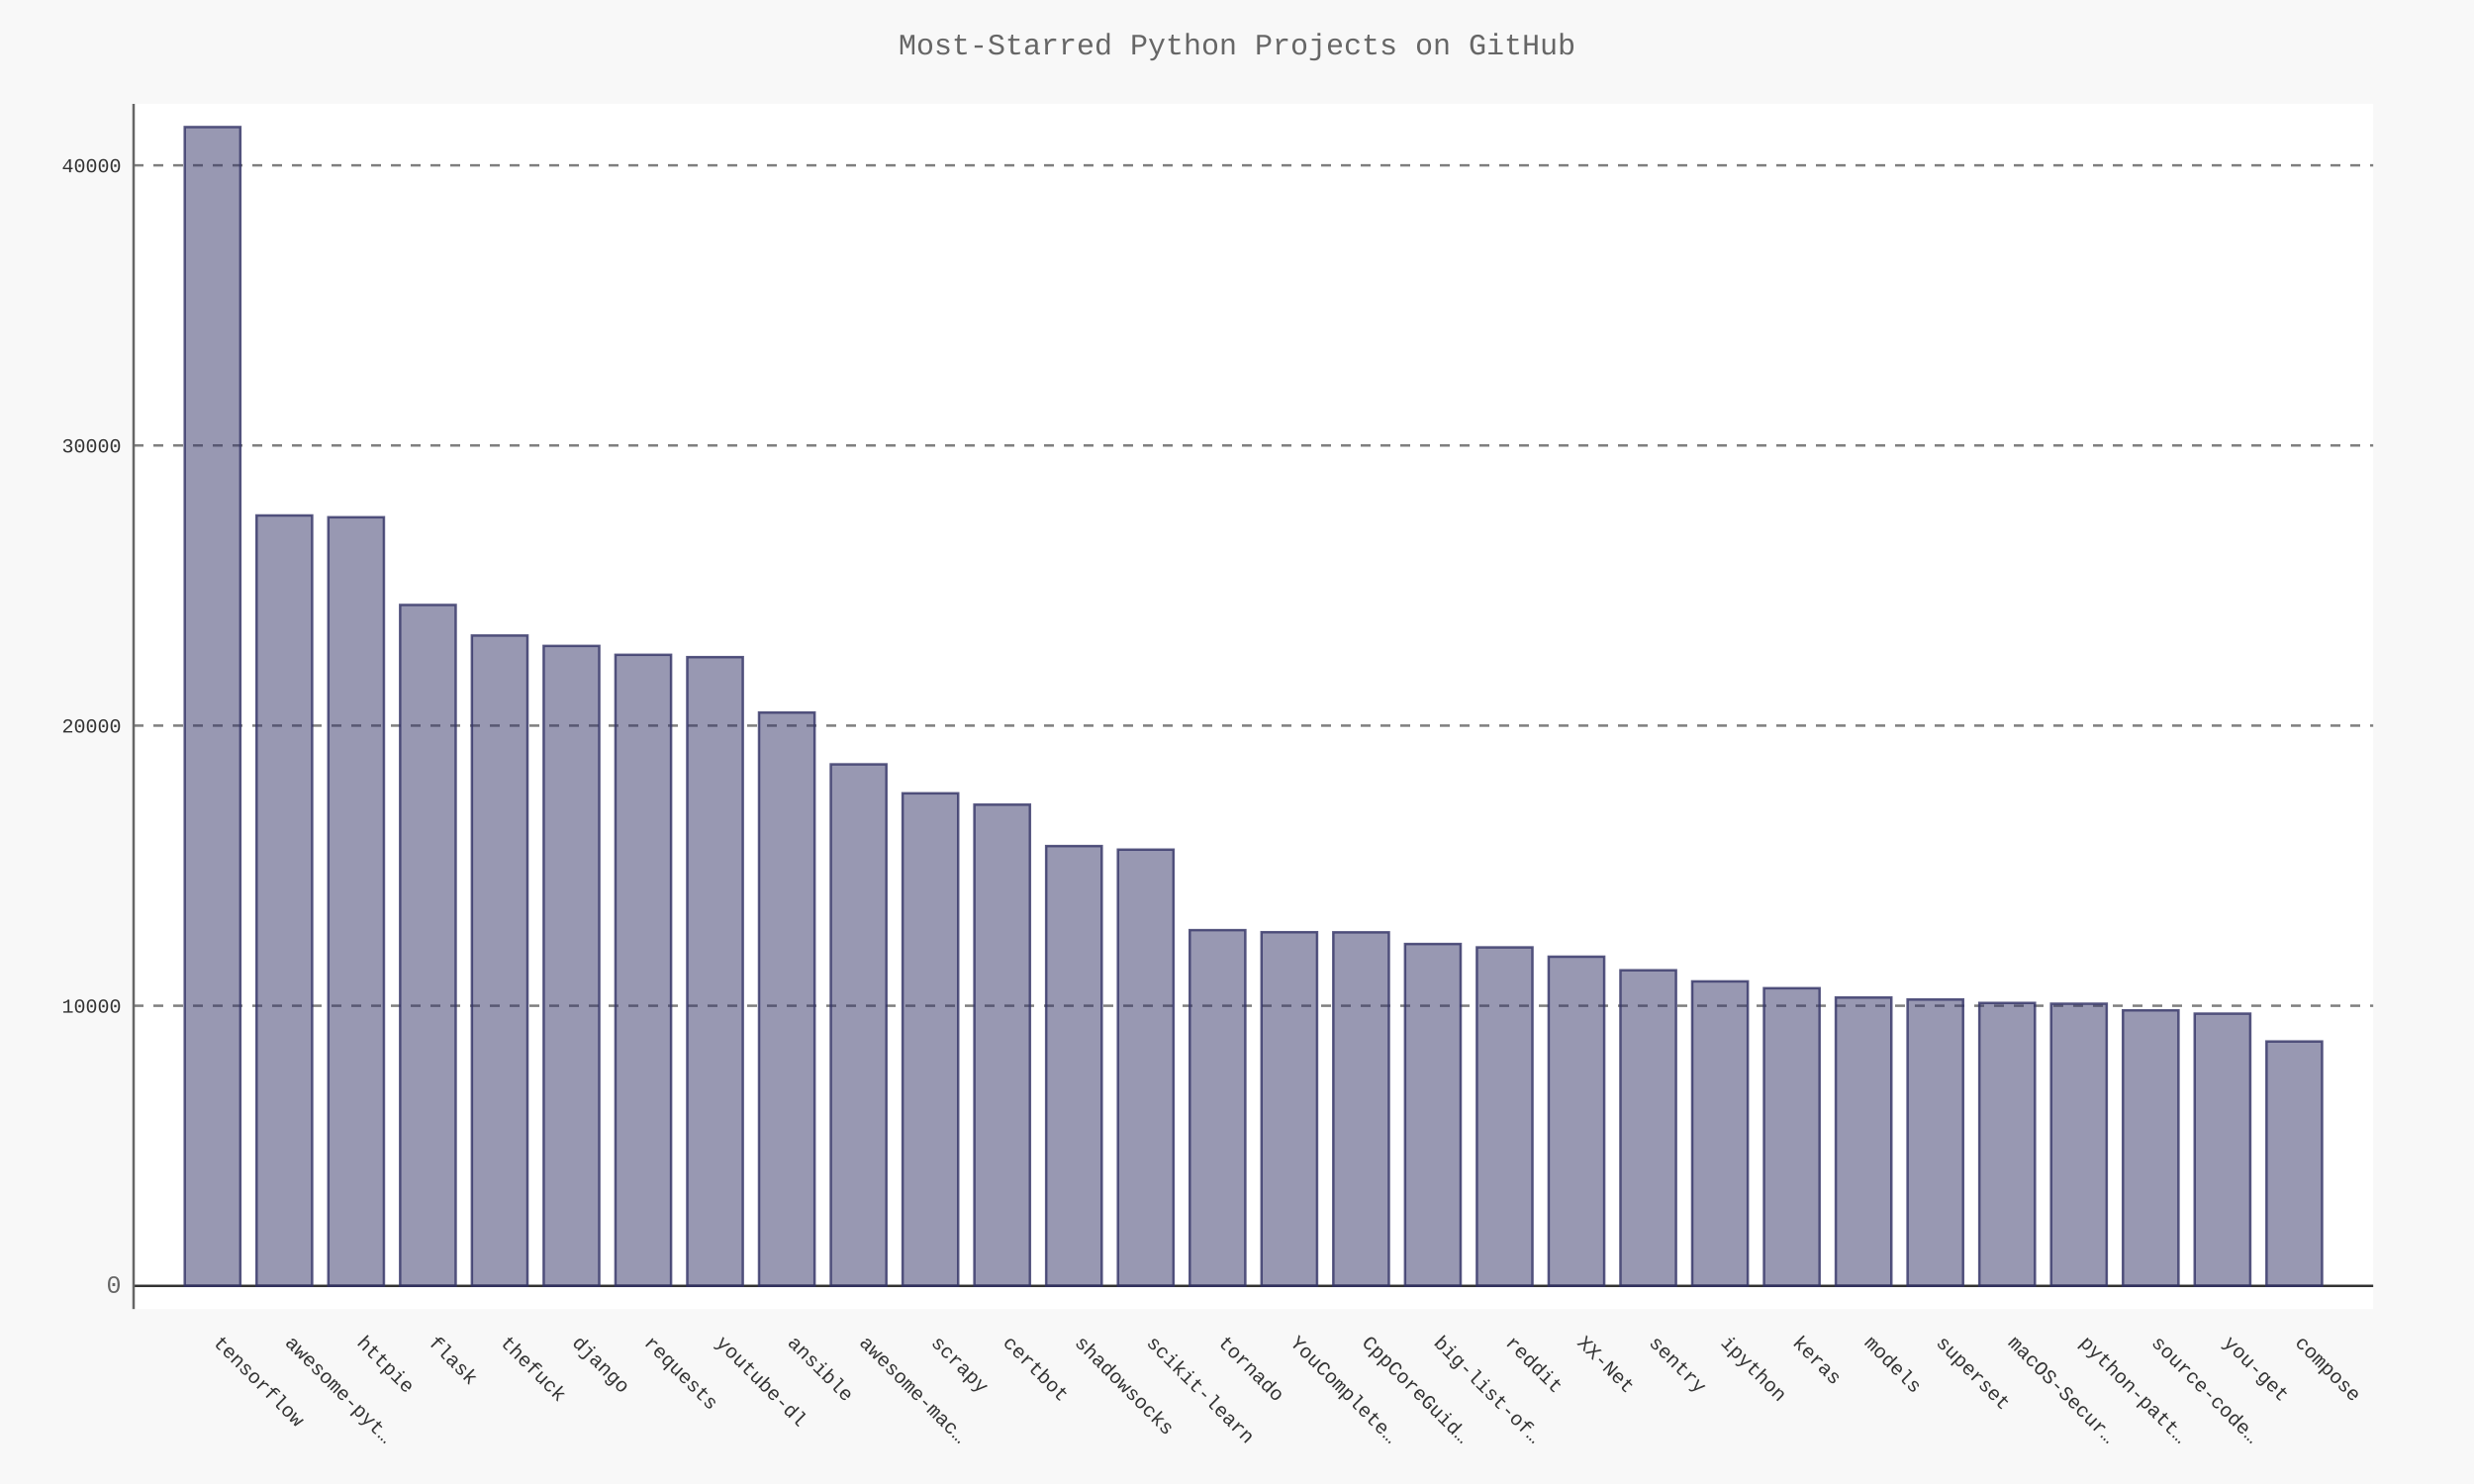
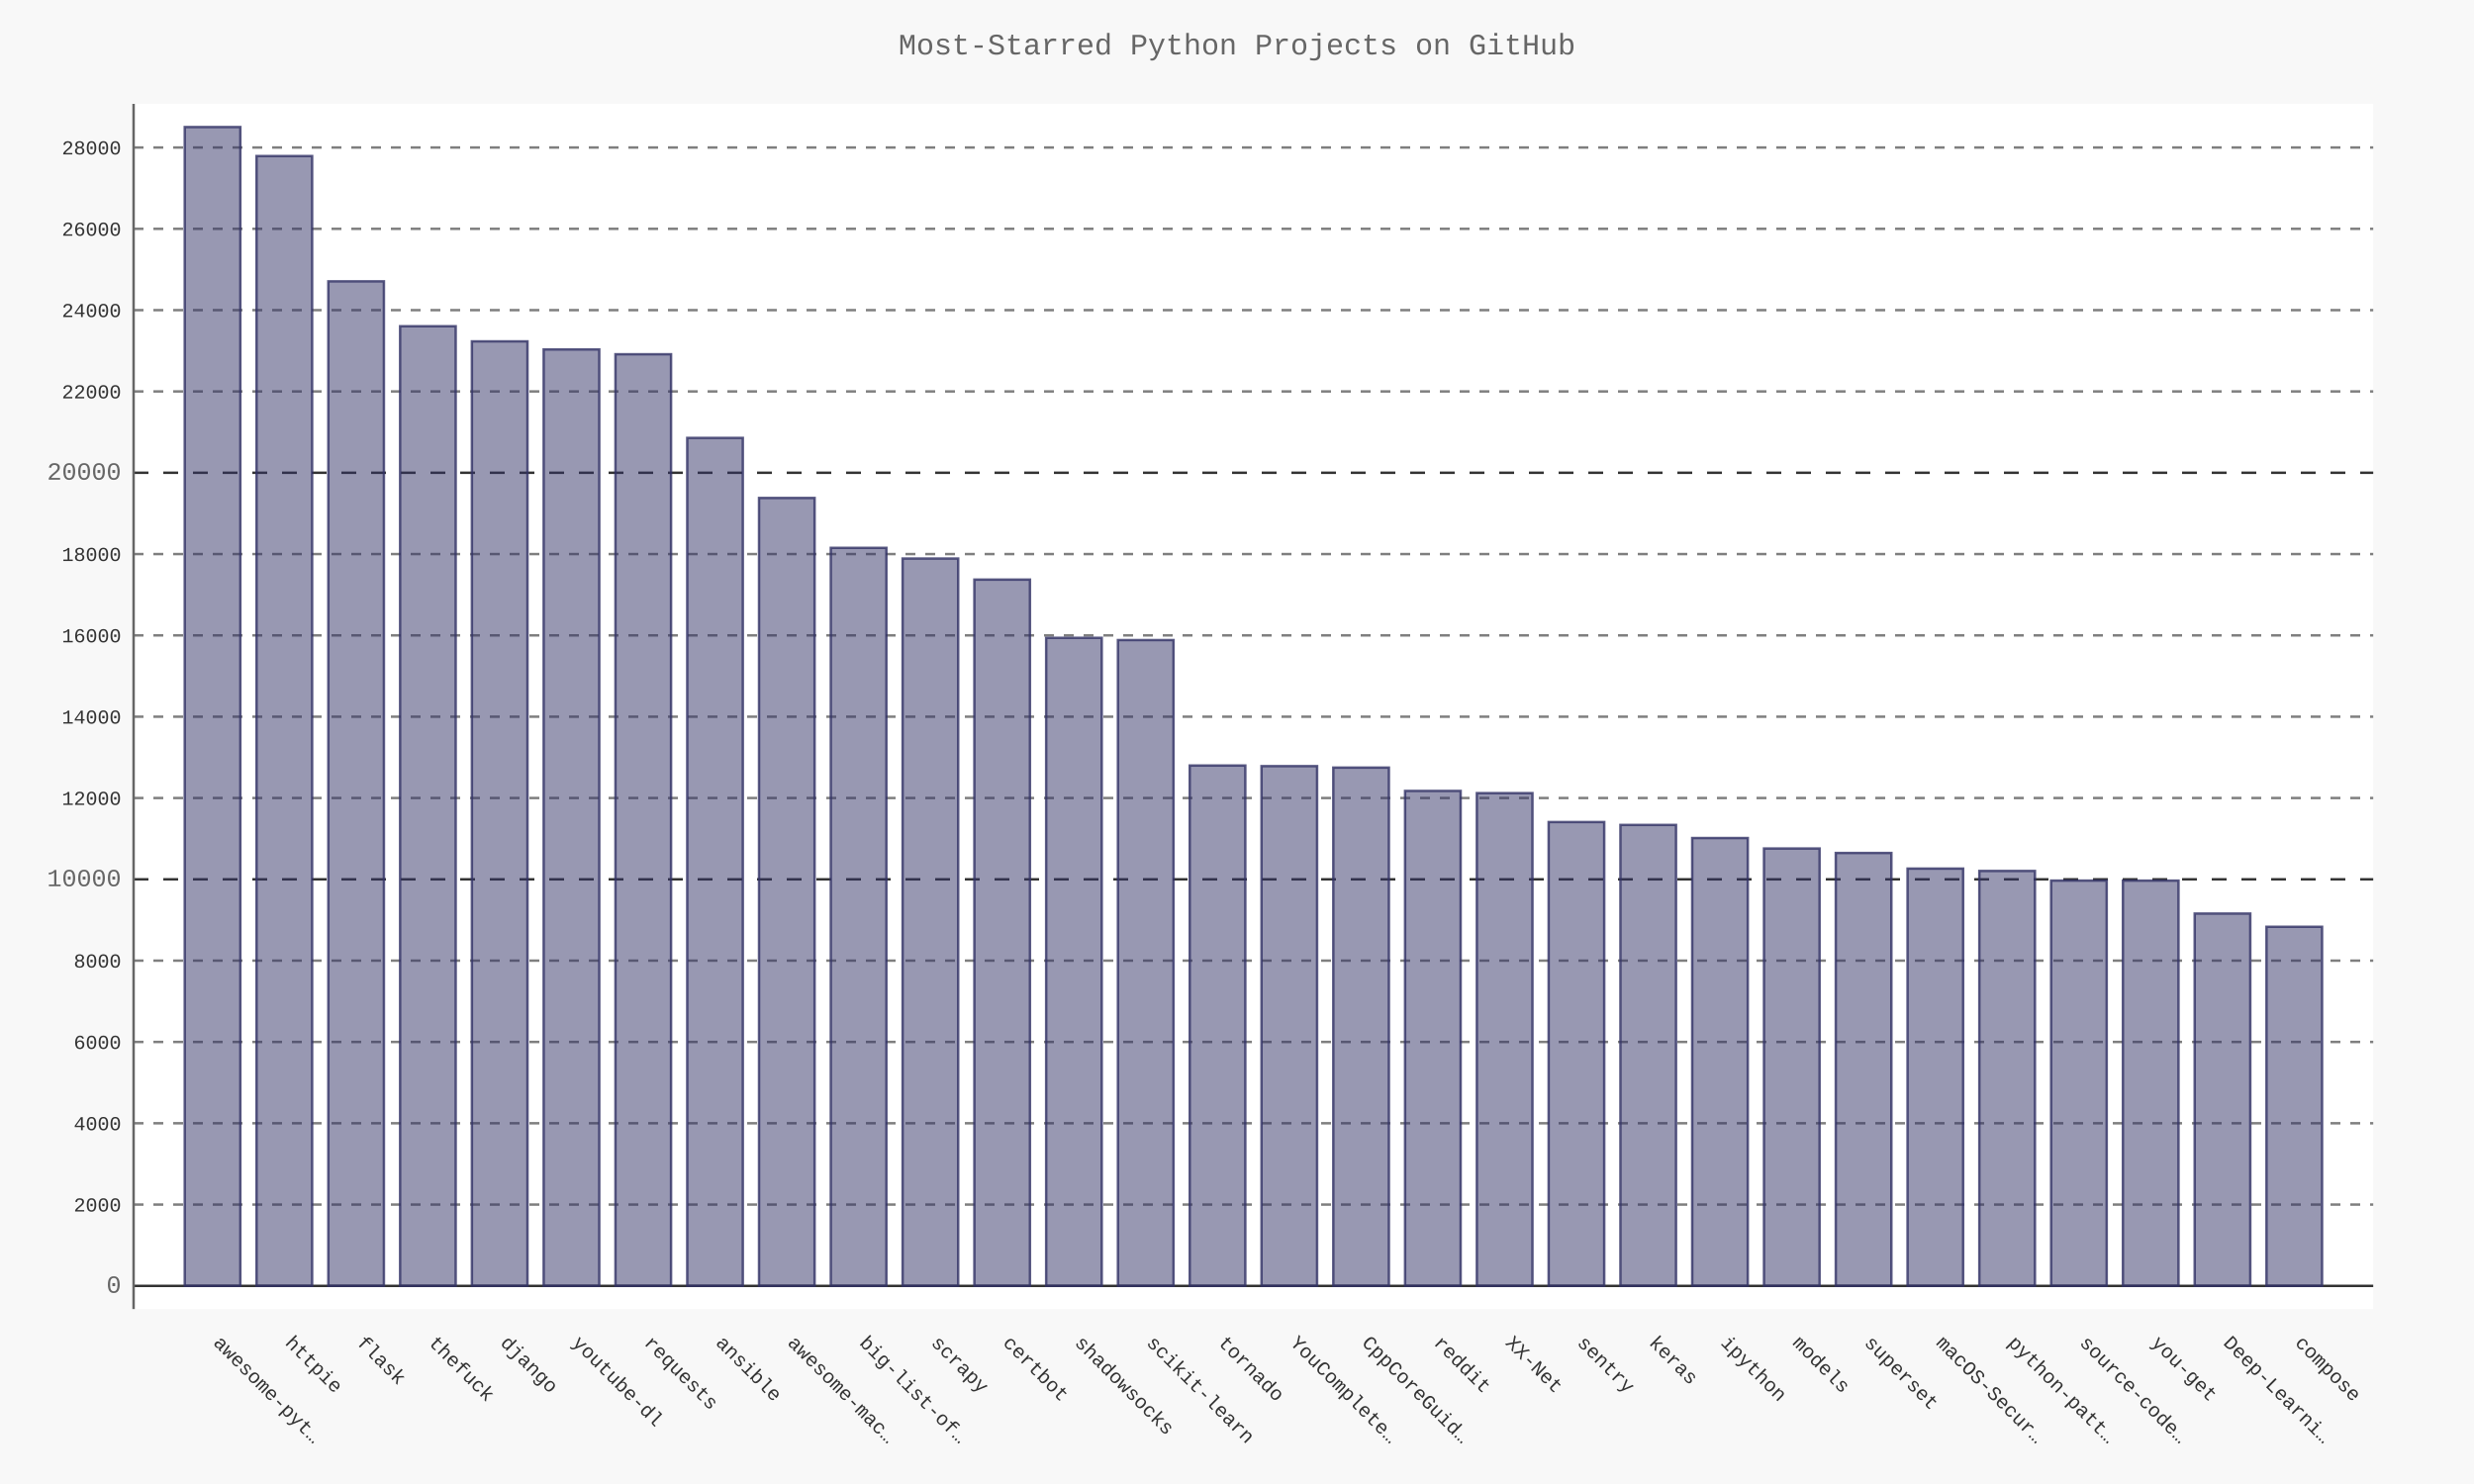
- <svg xmlns="http://www.w3.org/2000/svg" xmlns:xlink="http://www.w3.org/1999/xlink" class="pygal-chart" id="chart-0e8ef301-8aca-42d3-a556-613198494134" viewBox="0 0 1000 600">
+ <svg xmlns="http://www.w3.org/2000/svg" xmlns:xlink="http://www.w3.org/1999/xlink" class="pygal-chart" id="chart-b9527cc6-40a1-4187-9648-241ebcb76214" viewBox="0 0 1000 600">
  <defs>
-     <style type="text/css">#chart-0e8ef301-8aca-42d3-a556-613198494134{-webkit-user-select:none;-webkit-font-smoothing:antialiased;font-family:Consolas,"Liberation Mono",Menlo,Courier,monospace}#chart-0e8ef301-8aca-42d3-a556-613198494134 .title{font-family:Consolas,"Liberation Mono",Menlo,Courier,monospace;font-size:12px}#chart-0e8ef301-8aca-42d3-a556-613198494134 .legends .legend text{font-family:Consolas,"Liberation Mono",Menlo,Courier,monospace;font-size:14px}#chart-0e8ef301-8aca-42d3-a556-613198494134 .axis text{font-family:Consolas,"Liberation Mono",Menlo,Courier,monospace;font-size:8px}#chart-0e8ef301-8aca-42d3-a556-613198494134 .axis text.major{font-family:Consolas,"Liberation Mono",Menlo,Courier,monospace;font-size:10px}#chart-0e8ef301-8aca-42d3-a556-613198494134 .text-overlay text.value{font-family:Consolas,"Liberation Mono",Menlo,Courier,monospace;font-size:16px}#chart-0e8ef301-8aca-42d3-a556-613198494134 .text-overlay text.label{font-family:Consolas,"Liberation Mono",Menlo,Courier,monospace;font-size:10px}#chart-0e8ef301-8aca-42d3-a556-613198494134 .tooltip{font-family:Consolas,"Liberation Mono",Menlo,Courier,monospace;font-size:5px}#chart-0e8ef301-8aca-42d3-a556-613198494134 text.no_data{font-family:Consolas,"Liberation Mono",Menlo,Courier,monospace;font-size:64px}
- #chart-0e8ef301-8aca-42d3-a556-613198494134{background-color:#f8f8f8}#chart-0e8ef301-8aca-42d3-a556-613198494134 path,#chart-0e8ef301-8aca-42d3-a556-613198494134 line,#chart-0e8ef301-8aca-42d3-a556-613198494134 rect,#chart-0e8ef301-8aca-42d3-a556-613198494134 circle{-webkit-transition:250ms ease-in;-moz-transition:250ms ease-in;transition:250ms ease-in}#chart-0e8ef301-8aca-42d3-a556-613198494134 .graph &gt; .background{fill:#f8f8f8}#chart-0e8ef301-8aca-42d3-a556-613198494134 .plot &gt; .background{fill:#ffffff}#chart-0e8ef301-8aca-42d3-a556-613198494134 .graph{fill:#333}#chart-0e8ef301-8aca-42d3-a556-613198494134 text.no_data{fill:#666}#chart-0e8ef301-8aca-42d3-a556-613198494134 .title{fill:#666}#chart-0e8ef301-8aca-42d3-a556-613198494134 .legends .legend text{fill:#333}#chart-0e8ef301-8aca-42d3-a556-613198494134 .legends .legend:hover text{fill:#666}#chart-0e8ef301-8aca-42d3-a556-613198494134 .axis .line{stroke:#666}#chart-0e8ef301-8aca-42d3-a556-613198494134 .axis .guide.line{stroke:rgba(0,0,0,0.5)}#chart-0e8ef301-8aca-42d3-a556-613198494134 .axis .major.line{stroke:#333}#chart-0e8ef301-8aca-42d3-a556-613198494134 .axis text.major{fill:#666}#chart-0e8ef301-8aca-42d3-a556-613198494134 .axis.y .guides:hover .guide.line,#chart-0e8ef301-8aca-42d3-a556-613198494134 .line-graph .axis.x .guides:hover .guide.line,#chart-0e8ef301-8aca-42d3-a556-613198494134 .stackedline-graph .axis.x .guides:hover .guide.line,#chart-0e8ef301-8aca-42d3-a556-613198494134 .xy-graph .axis.x .guides:hover .guide.line{stroke:#666}#chart-0e8ef301-8aca-42d3-a556-613198494134 .axis .guides:hover text{fill:#666}#chart-0e8ef301-8aca-42d3-a556-613198494134 .reactive{fill-opacity:.5;stroke-opacity:.8}#chart-0e8ef301-8aca-42d3-a556-613198494134 .ci{stroke:#333}#chart-0e8ef301-8aca-42d3-a556-613198494134 .reactive.active,#chart-0e8ef301-8aca-42d3-a556-613198494134 .active .reactive{fill-opacity:.9;stroke-opacity:.9;stroke-width:4}#chart-0e8ef301-8aca-42d3-a556-613198494134 .ci .reactive.active{stroke-width:1.5}#chart-0e8ef301-8aca-42d3-a556-613198494134 .series text{fill:#666}#chart-0e8ef301-8aca-42d3-a556-613198494134 .tooltip rect{fill:#ffffff;stroke:#666;-webkit-transition:opacity 250ms ease-in;-moz-transition:opacity 250ms ease-in;transition:opacity 250ms ease-in}#chart-0e8ef301-8aca-42d3-a556-613198494134 .tooltip .label{fill:#333}#chart-0e8ef301-8aca-42d3-a556-613198494134 .tooltip .label{fill:#333}#chart-0e8ef301-8aca-42d3-a556-613198494134 .tooltip .legend{font-size:.8em;fill:rgba(0,0,0,0.5)}#chart-0e8ef301-8aca-42d3-a556-613198494134 .tooltip .x_label{font-size:.6em;fill:#666}#chart-0e8ef301-8aca-42d3-a556-613198494134 .tooltip .xlink{font-size:.5em;text-decoration:underline}#chart-0e8ef301-8aca-42d3-a556-613198494134 .tooltip .value{font-size:1.5em}#chart-0e8ef301-8aca-42d3-a556-613198494134 .bound{font-size:.5em}#chart-0e8ef301-8aca-42d3-a556-613198494134 .max-value{font-size:.75em;fill:rgba(0,0,0,0.5)}#chart-0e8ef301-8aca-42d3-a556-613198494134 .map-element{fill:#ffffff;stroke:rgba(0,0,0,0.5) !important}#chart-0e8ef301-8aca-42d3-a556-613198494134 .map-element .reactive{fill-opacity:inherit;stroke-opacity:inherit}#chart-0e8ef301-8aca-42d3-a556-613198494134 .color-0,#chart-0e8ef301-8aca-42d3-a556-613198494134 .color-0 a:visited{stroke:#333366;fill:#333366}#chart-0e8ef301-8aca-42d3-a556-613198494134 .text-overlay .color-0 text{fill:black}
- #chart-0e8ef301-8aca-42d3-a556-613198494134 text.no_data{text-anchor:middle}#chart-0e8ef301-8aca-42d3-a556-613198494134 .guide.line{fill:none}#chart-0e8ef301-8aca-42d3-a556-613198494134 .centered{text-anchor:middle}#chart-0e8ef301-8aca-42d3-a556-613198494134 .title{text-anchor:middle}#chart-0e8ef301-8aca-42d3-a556-613198494134 .legends .legend text{fill-opacity:1}#chart-0e8ef301-8aca-42d3-a556-613198494134 .axis.x text{text-anchor:middle}#chart-0e8ef301-8aca-42d3-a556-613198494134 .axis.x:not(.web) text[transform]{text-anchor:start}#chart-0e8ef301-8aca-42d3-a556-613198494134 .axis.x:not(.web) text[transform].backwards{text-anchor:end}#chart-0e8ef301-8aca-42d3-a556-613198494134 .axis.y text{text-anchor:end}#chart-0e8ef301-8aca-42d3-a556-613198494134 .axis.y text[transform].backwards{text-anchor:start}#chart-0e8ef301-8aca-42d3-a556-613198494134 .axis.y2 text{text-anchor:start}#chart-0e8ef301-8aca-42d3-a556-613198494134 .axis.y2 text[transform].backwards{text-anchor:end}#chart-0e8ef301-8aca-42d3-a556-613198494134 .axis .guide.line{stroke-dasharray:4,4}#chart-0e8ef301-8aca-42d3-a556-613198494134 .axis .major.guide.line{stroke-dasharray:6,6}#chart-0e8ef301-8aca-42d3-a556-613198494134 .horizontal .axis.y .guide.line,#chart-0e8ef301-8aca-42d3-a556-613198494134 .horizontal .axis.y2 .guide.line,#chart-0e8ef301-8aca-42d3-a556-613198494134 .vertical .axis.x .guide.line{opacity:0}#chart-0e8ef301-8aca-42d3-a556-613198494134 .horizontal .axis.always_show .guide.line,#chart-0e8ef301-8aca-42d3-a556-613198494134 .vertical .axis.always_show .guide.line{opacity:1 !important}#chart-0e8ef301-8aca-42d3-a556-613198494134 .axis.y .guides:hover .guide.line,#chart-0e8ef301-8aca-42d3-a556-613198494134 .axis.y2 .guides:hover .guide.line,#chart-0e8ef301-8aca-42d3-a556-613198494134 .axis.x .guides:hover .guide.line{opacity:1}#chart-0e8ef301-8aca-42d3-a556-613198494134 .axis .guides:hover text{opacity:1}#chart-0e8ef301-8aca-42d3-a556-613198494134 .nofill{fill:none}#chart-0e8ef301-8aca-42d3-a556-613198494134 .subtle-fill{fill-opacity:.2}#chart-0e8ef301-8aca-42d3-a556-613198494134 .dot{stroke-width:1px;fill-opacity:1}#chart-0e8ef301-8aca-42d3-a556-613198494134 .dot.active{stroke-width:5px}#chart-0e8ef301-8aca-42d3-a556-613198494134 .dot.negative{fill:transparent}#chart-0e8ef301-8aca-42d3-a556-613198494134 text,#chart-0e8ef301-8aca-42d3-a556-613198494134 tspan{stroke:none !important}#chart-0e8ef301-8aca-42d3-a556-613198494134 .series text.active{opacity:1}#chart-0e8ef301-8aca-42d3-a556-613198494134 .tooltip rect{fill-opacity:.95;stroke-width:.5}#chart-0e8ef301-8aca-42d3-a556-613198494134 .tooltip text{fill-opacity:1}#chart-0e8ef301-8aca-42d3-a556-613198494134 .showable{visibility:hidden}#chart-0e8ef301-8aca-42d3-a556-613198494134 .showable.shown{visibility:visible}#chart-0e8ef301-8aca-42d3-a556-613198494134 .gauge-background{fill:rgba(229,229,229,1);stroke:none}#chart-0e8ef301-8aca-42d3-a556-613198494134 .bg-lines{stroke:#f8f8f8;stroke-width:2px}</style>
+     <style type="text/css">#chart-b9527cc6-40a1-4187-9648-241ebcb76214{-webkit-user-select:none;-webkit-font-smoothing:antialiased;font-family:Consolas,"Liberation Mono",Menlo,Courier,monospace}#chart-b9527cc6-40a1-4187-9648-241ebcb76214 .title{font-family:Consolas,"Liberation Mono",Menlo,Courier,monospace;font-size:12px}#chart-b9527cc6-40a1-4187-9648-241ebcb76214 .legends .legend text{font-family:Consolas,"Liberation Mono",Menlo,Courier,monospace;font-size:14px}#chart-b9527cc6-40a1-4187-9648-241ebcb76214 .axis text{font-family:Consolas,"Liberation Mono",Menlo,Courier,monospace;font-size:8px}#chart-b9527cc6-40a1-4187-9648-241ebcb76214 .axis text.major{font-family:Consolas,"Liberation Mono",Menlo,Courier,monospace;font-size:10px}#chart-b9527cc6-40a1-4187-9648-241ebcb76214 .text-overlay text.value{font-family:Consolas,"Liberation Mono",Menlo,Courier,monospace;font-size:16px}#chart-b9527cc6-40a1-4187-9648-241ebcb76214 .text-overlay text.label{font-family:Consolas,"Liberation Mono",Menlo,Courier,monospace;font-size:10px}#chart-b9527cc6-40a1-4187-9648-241ebcb76214 .tooltip{font-family:Consolas,"Liberation Mono",Menlo,Courier,monospace;font-size:5px}#chart-b9527cc6-40a1-4187-9648-241ebcb76214 text.no_data{font-family:Consolas,"Liberation Mono",Menlo,Courier,monospace;font-size:64px}
+ #chart-b9527cc6-40a1-4187-9648-241ebcb76214{background-color:#f8f8f8}#chart-b9527cc6-40a1-4187-9648-241ebcb76214 path,#chart-b9527cc6-40a1-4187-9648-241ebcb76214 line,#chart-b9527cc6-40a1-4187-9648-241ebcb76214 rect,#chart-b9527cc6-40a1-4187-9648-241ebcb76214 circle{-webkit-transition:250ms ease-in;-moz-transition:250ms ease-in;transition:250ms ease-in}#chart-b9527cc6-40a1-4187-9648-241ebcb76214 .graph &gt; .background{fill:#f8f8f8}#chart-b9527cc6-40a1-4187-9648-241ebcb76214 .plot &gt; .background{fill:#ffffff}#chart-b9527cc6-40a1-4187-9648-241ebcb76214 .graph{fill:#333}#chart-b9527cc6-40a1-4187-9648-241ebcb76214 text.no_data{fill:#666}#chart-b9527cc6-40a1-4187-9648-241ebcb76214 .title{fill:#666}#chart-b9527cc6-40a1-4187-9648-241ebcb76214 .legends .legend text{fill:#333}#chart-b9527cc6-40a1-4187-9648-241ebcb76214 .legends .legend:hover text{fill:#666}#chart-b9527cc6-40a1-4187-9648-241ebcb76214 .axis .line{stroke:#666}#chart-b9527cc6-40a1-4187-9648-241ebcb76214 .axis .guide.line{stroke:rgba(0,0,0,0.5)}#chart-b9527cc6-40a1-4187-9648-241ebcb76214 .axis .major.line{stroke:#333}#chart-b9527cc6-40a1-4187-9648-241ebcb76214 .axis text.major{fill:#666}#chart-b9527cc6-40a1-4187-9648-241ebcb76214 .axis.y .guides:hover .guide.line,#chart-b9527cc6-40a1-4187-9648-241ebcb76214 .line-graph .axis.x .guides:hover .guide.line,#chart-b9527cc6-40a1-4187-9648-241ebcb76214 .stackedline-graph .axis.x .guides:hover .guide.line,#chart-b9527cc6-40a1-4187-9648-241ebcb76214 .xy-graph .axis.x .guides:hover .guide.line{stroke:#666}#chart-b9527cc6-40a1-4187-9648-241ebcb76214 .axis .guides:hover text{fill:#666}#chart-b9527cc6-40a1-4187-9648-241ebcb76214 .reactive{fill-opacity:.5;stroke-opacity:.8}#chart-b9527cc6-40a1-4187-9648-241ebcb76214 .ci{stroke:#333}#chart-b9527cc6-40a1-4187-9648-241ebcb76214 .reactive.active,#chart-b9527cc6-40a1-4187-9648-241ebcb76214 .active .reactive{fill-opacity:.9;stroke-opacity:.9;stroke-width:4}#chart-b9527cc6-40a1-4187-9648-241ebcb76214 .ci .reactive.active{stroke-width:1.5}#chart-b9527cc6-40a1-4187-9648-241ebcb76214 .series text{fill:#666}#chart-b9527cc6-40a1-4187-9648-241ebcb76214 .tooltip rect{fill:#ffffff;stroke:#666;-webkit-transition:opacity 250ms ease-in;-moz-transition:opacity 250ms ease-in;transition:opacity 250ms ease-in}#chart-b9527cc6-40a1-4187-9648-241ebcb76214 .tooltip .label{fill:#333}#chart-b9527cc6-40a1-4187-9648-241ebcb76214 .tooltip .label{fill:#333}#chart-b9527cc6-40a1-4187-9648-241ebcb76214 .tooltip .legend{font-size:.8em;fill:rgba(0,0,0,0.5)}#chart-b9527cc6-40a1-4187-9648-241ebcb76214 .tooltip .x_label{font-size:.6em;fill:#666}#chart-b9527cc6-40a1-4187-9648-241ebcb76214 .tooltip .xlink{font-size:.5em;text-decoration:underline}#chart-b9527cc6-40a1-4187-9648-241ebcb76214 .tooltip .value{font-size:1.5em}#chart-b9527cc6-40a1-4187-9648-241ebcb76214 .bound{font-size:.5em}#chart-b9527cc6-40a1-4187-9648-241ebcb76214 .max-value{font-size:.75em;fill:rgba(0,0,0,0.5)}#chart-b9527cc6-40a1-4187-9648-241ebcb76214 .map-element{fill:#ffffff;stroke:rgba(0,0,0,0.5) !important}#chart-b9527cc6-40a1-4187-9648-241ebcb76214 .map-element .reactive{fill-opacity:inherit;stroke-opacity:inherit}#chart-b9527cc6-40a1-4187-9648-241ebcb76214 .color-0,#chart-b9527cc6-40a1-4187-9648-241ebcb76214 .color-0 a:visited{stroke:#333366;fill:#333366}#chart-b9527cc6-40a1-4187-9648-241ebcb76214 .text-overlay .color-0 text{fill:black}
+ #chart-b9527cc6-40a1-4187-9648-241ebcb76214 text.no_data{text-anchor:middle}#chart-b9527cc6-40a1-4187-9648-241ebcb76214 .guide.line{fill:none}#chart-b9527cc6-40a1-4187-9648-241ebcb76214 .centered{text-anchor:middle}#chart-b9527cc6-40a1-4187-9648-241ebcb76214 .title{text-anchor:middle}#chart-b9527cc6-40a1-4187-9648-241ebcb76214 .legends .legend text{fill-opacity:1}#chart-b9527cc6-40a1-4187-9648-241ebcb76214 .axis.x text{text-anchor:middle}#chart-b9527cc6-40a1-4187-9648-241ebcb76214 .axis.x:not(.web) text[transform]{text-anchor:start}#chart-b9527cc6-40a1-4187-9648-241ebcb76214 .axis.x:not(.web) text[transform].backwards{text-anchor:end}#chart-b9527cc6-40a1-4187-9648-241ebcb76214 .axis.y text{text-anchor:end}#chart-b9527cc6-40a1-4187-9648-241ebcb76214 .axis.y text[transform].backwards{text-anchor:start}#chart-b9527cc6-40a1-4187-9648-241ebcb76214 .axis.y2 text{text-anchor:start}#chart-b9527cc6-40a1-4187-9648-241ebcb76214 .axis.y2 text[transform].backwards{text-anchor:end}#chart-b9527cc6-40a1-4187-9648-241ebcb76214 .axis .guide.line{stroke-dasharray:4,4}#chart-b9527cc6-40a1-4187-9648-241ebcb76214 .axis .major.guide.line{stroke-dasharray:6,6}#chart-b9527cc6-40a1-4187-9648-241ebcb76214 .horizontal .axis.y .guide.line,#chart-b9527cc6-40a1-4187-9648-241ebcb76214 .horizontal .axis.y2 .guide.line,#chart-b9527cc6-40a1-4187-9648-241ebcb76214 .vertical .axis.x .guide.line{opacity:0}#chart-b9527cc6-40a1-4187-9648-241ebcb76214 .horizontal .axis.always_show .guide.line,#chart-b9527cc6-40a1-4187-9648-241ebcb76214 .vertical .axis.always_show .guide.line{opacity:1 !important}#chart-b9527cc6-40a1-4187-9648-241ebcb76214 .axis.y .guides:hover .guide.line,#chart-b9527cc6-40a1-4187-9648-241ebcb76214 .axis.y2 .guides:hover .guide.line,#chart-b9527cc6-40a1-4187-9648-241ebcb76214 .axis.x .guides:hover .guide.line{opacity:1}#chart-b9527cc6-40a1-4187-9648-241ebcb76214 .axis .guides:hover text{opacity:1}#chart-b9527cc6-40a1-4187-9648-241ebcb76214 .nofill{fill:none}#chart-b9527cc6-40a1-4187-9648-241ebcb76214 .subtle-fill{fill-opacity:.2}#chart-b9527cc6-40a1-4187-9648-241ebcb76214 .dot{stroke-width:1px;fill-opacity:1}#chart-b9527cc6-40a1-4187-9648-241ebcb76214 .dot.active{stroke-width:5px}#chart-b9527cc6-40a1-4187-9648-241ebcb76214 .dot.negative{fill:transparent}#chart-b9527cc6-40a1-4187-9648-241ebcb76214 text,#chart-b9527cc6-40a1-4187-9648-241ebcb76214 tspan{stroke:none !important}#chart-b9527cc6-40a1-4187-9648-241ebcb76214 .series text.active{opacity:1}#chart-b9527cc6-40a1-4187-9648-241ebcb76214 .tooltip rect{fill-opacity:.95;stroke-width:.5}#chart-b9527cc6-40a1-4187-9648-241ebcb76214 .tooltip text{fill-opacity:1}#chart-b9527cc6-40a1-4187-9648-241ebcb76214 .showable{visibility:hidden}#chart-b9527cc6-40a1-4187-9648-241ebcb76214 .showable.shown{visibility:visible}#chart-b9527cc6-40a1-4187-9648-241ebcb76214 .gauge-background{fill:rgba(229,229,229,1);stroke:none}#chart-b9527cc6-40a1-4187-9648-241ebcb76214 .bg-lines{stroke:#f8f8f8;stroke-width:2px}</style>
  </defs>
  <g class="graph bar-graph vertical">
    <rect class="background" height="600" width="1000" x="0" y="0" />
    <g class="plot" transform="translate(54, 42)">
      <rect class="background" height="487.271" width="905.271" x="0" y="0" />
      <g class="axis y">
        <g class="guides">
          <path class="axis major line" d="M0 477.9 h905.271" />
          <text class="major" x="-5" y="480.7">0</text>
        </g>
        <g class="guides">
-           <path class="guide line" d="M0 364.636 h905.271" />
-           <text class="" x="-5" y="367.436">10000</text>
-         </g>
-         <g class="guides">
-           <path class="guide line" d="M0 251.371 h905.271" />
-           <text class="" x="-5" y="254.171">20000</text>
-         </g>
-         <g class="guides">
-           <path class="guide line" d="M0 138.107 h905.271" />
-           <text class="" x="-5" y="140.907">30000</text>
-         </g>
-         <g class="guides">
-           <path class="guide line" d="M0 24.843 h905.271" />
-           <text class="" x="-5" y="27.643">40000</text>
+           <path class="guide line" d="M0 445.024 h905.271" />
+           <text class="" x="-5" y="447.824">2000</text>
+         </g>
+         <g class="guides">
+           <path class="guide line" d="M0 412.148 h905.271" />
+           <text class="" x="-5" y="414.948">4000</text>
+         </g>
+         <g class="guides">
+           <path class="guide line" d="M0 379.273 h905.271" />
+           <text class="" x="-5" y="382.073">6000</text>
+         </g>
+         <g class="guides">
+           <path class="guide line" d="M0 346.397 h905.271" />
+           <text class="" x="-5" y="349.197">8000</text>
+         </g>
+         <g class="guides">
+           <path class="major guide line" d="M0 313.521 h905.271" />
+           <text class="major" x="-5" y="316.321">10000</text>
+         </g>
+         <g class="guides">
+           <path class="guide line" d="M0 280.645 h905.271" />
+           <text class="" x="-5" y="283.445">12000</text>
+         </g>
+         <g class="guides">
+           <path class="guide line" d="M0 247.769 h905.271" />
+           <text class="" x="-5" y="250.569">14000</text>
+         </g>
+         <g class="guides">
+           <path class="guide line" d="M0 214.894 h905.271" />
+           <text class="" x="-5" y="217.694">16000</text>
+         </g>
+         <g class="guides">
+           <path class="guide line" d="M0 182.018 h905.271" />
+           <text class="" x="-5" y="184.818">18000</text>
+         </g>
+         <g class="guides">
+           <path class="major guide line" d="M0 149.142 h905.271" />
+           <text class="major" x="-5" y="151.942">20000</text>
+         </g>
+         <g class="guides">
+           <path class="guide line" d="M0 116.266 h905.271" />
+           <text class="" x="-5" y="119.066">22000</text>
+         </g>
+         <g class="guides">
+           <path class="guide line" d="M0 83.39 h905.271" />
+           <text class="" x="-5" y="86.19">24000</text>
+         </g>
+         <g class="guides">
+           <path class="guide line" d="M0 50.515 h905.271" />
+           <text class="" x="-5" y="53.315">26000</text>
+         </g>
+         <g class="guides">
+           <path class="guide line" d="M0 17.639 h905.271" />
+           <text class="" x="-5" y="20.439">28000</text>
        </g>
      </g>
      <g class="axis x">
        <path class="line" d="M0 0 v487.271" />
        <g class="guides">
          <path class="guide line" d="M31.917 0 v487.271" />
-           <text class="" transform="rotate(45 31.91659 501.2706)" x="31.917" y="501.271">tensorflow</text>
+           <text class="" transform="rotate(45 31.91659 501.2706)" x="31.917" y="501.271">awesome-pyt…</text>
        </g>
        <g class="guides">
          <path class="guide line" d="M60.932 0 v487.271" />
-           <text class="" transform="rotate(45 60.93168 501.2706)" x="60.932" y="501.271">awesome-pyt…</text>
+           <text class="" transform="rotate(45 60.93168 501.2706)" x="60.932" y="501.271">httpie</text>
        </g>
        <g class="guides">
          <path class="guide line" d="M89.947 0 v487.271" />
-           <text class="" transform="rotate(45 89.94676 501.2706)" x="89.947" y="501.271">httpie</text>
+           <text class="" transform="rotate(45 89.94676 501.2706)" x="89.947" y="501.271">flask</text>
        </g>
        <g class="guides">
          <path class="guide line" d="M118.962 0 v487.271" />
-           <text class="" transform="rotate(45 118.9618 501.2706)" x="118.962" y="501.271">flask</text>
+           <text class="" transform="rotate(45 118.9618 501.2706)" x="118.962" y="501.271">thefuck</text>
        </g>
        <g class="guides">
          <path class="guide line" d="M147.977 0 v487.271" />
-           <text class="" transform="rotate(45 147.9769 501.2706)" x="147.977" y="501.271">thefuck</text>
+           <text class="" transform="rotate(45 147.9769 501.2706)" x="147.977" y="501.271">django</text>
        </g>
        <g class="guides">
          <path class="guide line" d="M176.992 0 v487.271" />
-           <text class="" transform="rotate(45 176.992 501.2706)" x="176.992" y="501.271">django</text>
+           <text class="" transform="rotate(45 176.992 501.2706)" x="176.992" y="501.271">youtube-dl</text>
        </g>
        <g class="guides">
          <path class="guide line" d="M206.007 0 v487.271" />
          <text class="" transform="rotate(45 206.0071 501.2706)" x="206.007" y="501.271">requests</text>
        </g>
        <g class="guides">
          <path class="guide line" d="M235.022 0 v487.271" />
-           <text class="" transform="rotate(45 235.0222 501.2706)" x="235.022" y="501.271">youtube-dl</text>
+           <text class="" transform="rotate(45 235.0222 501.2706)" x="235.022" y="501.271">ansible</text>
        </g>
        <g class="guides">
          <path class="guide line" d="M264.037 0 v487.271" />
-           <text class="" transform="rotate(45 264.0373 501.2706)" x="264.037" y="501.271">ansible</text>
+           <text class="" transform="rotate(45 264.0373 501.2706)" x="264.037" y="501.271">awesome-mac…</text>
        </g>
        <g class="guides">
          <path class="guide line" d="M293.052 0 v487.271" />
-           <text class="" transform="rotate(45 293.0524 501.2706)" x="293.052" y="501.271">awesome-mac…</text>
+           <text class="" transform="rotate(45 293.0524 501.2706)" x="293.052" y="501.271">big-list-of…</text>
        </g>
        <g class="guides">
          <path class="guide line" d="M322.067 0 v487.271" />
          <text class="" transform="rotate(45 322.0674 501.2706)" x="322.067" y="501.271">scrapy</text>
        </g>
        <g class="guides">
          <path class="guide line" d="M351.083 0 v487.271" />
          <text class="" transform="rotate(45 351.0825 501.2706)" x="351.083" y="501.271">certbot</text>
        </g>
        <g class="guides">
          <path class="guide line" d="M380.098 0 v487.271" />
          <text class="" transform="rotate(45 380.0976 501.2706)" x="380.098" y="501.271">shadowsocks</text>
        </g>
        <g class="guides">
          <path class="guide line" d="M409.113 0 v487.271" />
          <text class="" transform="rotate(45 409.1127 501.2706)" x="409.113" y="501.271">scikit-learn</text>
        </g>
        <g class="guides">
          <path class="guide line" d="M438.128 0 v487.271" />
          <text class="" transform="rotate(45 438.1278 501.2706)" x="438.128" y="501.271">tornado</text>
        </g>
        <g class="guides">
          <path class="guide line" d="M467.143 0 v487.271" />
          <text class="" transform="rotate(45 467.1429 501.2706)" x="467.143" y="501.271">YouComplete…</text>
        </g>
        <g class="guides">
          <path class="guide line" d="M496.158 0 v487.271" />
          <text class="" transform="rotate(45 496.158 501.2706)" x="496.158" y="501.271">CppCoreGuid…</text>
        </g>
        <g class="guides">
          <path class="guide line" d="M525.173 0 v487.271" />
-           <text class="" transform="rotate(45 525.173 501.2706)" x="525.173" y="501.271">big-list-of…</text>
+           <text class="" transform="rotate(45 525.173 501.2706)" x="525.173" y="501.271">reddit</text>
        </g>
        <g class="guides">
          <path class="guide line" d="M554.188 0 v487.271" />
-           <text class="" transform="rotate(45 554.1881 501.2706)" x="554.188" y="501.271">reddit</text>
+           <text class="" transform="rotate(45 554.1881 501.2706)" x="554.188" y="501.271">XX-Net</text>
        </g>
        <g class="guides">
          <path class="guide line" d="M583.203 0 v487.271" />
-           <text class="" transform="rotate(45 583.2032 501.2706)" x="583.203" y="501.271">XX-Net</text>
+           <text class="" transform="rotate(45 583.2032 501.2706)" x="583.203" y="501.271">sentry</text>
        </g>
        <g class="guides">
          <path class="guide line" d="M612.218 0 v487.271" />
-           <text class="" transform="rotate(45 612.2183 501.2706)" x="612.218" y="501.271">sentry</text>
+           <text class="" transform="rotate(45 612.2183 501.2706)" x="612.218" y="501.271">keras</text>
        </g>
        <g class="guides">
          <path class="guide line" d="M641.233 0 v487.271" />
          <text class="" transform="rotate(45 641.2334 501.2706)" x="641.233" y="501.271">ipython</text>
        </g>
        <g class="guides">
          <path class="guide line" d="M670.248 0 v487.271" />
-           <text class="" transform="rotate(45 670.2485 501.2706)" x="670.248" y="501.271">keras</text>
+           <text class="" transform="rotate(45 670.2485 501.2706)" x="670.248" y="501.271">models</text>
        </g>
        <g class="guides">
          <path class="guide line" d="M699.264 0 v487.271" />
-           <text class="" transform="rotate(45 699.2635 501.2706)" x="699.264" y="501.271">models</text>
+           <text class="" transform="rotate(45 699.2635 501.2706)" x="699.264" y="501.271">superset</text>
        </g>
        <g class="guides">
          <path class="guide line" d="M728.279 0 v487.271" />
-           <text class="" transform="rotate(45 728.2786 501.2706)" x="728.279" y="501.271">superset</text>
+           <text class="" transform="rotate(45 728.2786 501.2706)" x="728.279" y="501.271">macOS-Secur…</text>
        </g>
        <g class="guides">
          <path class="guide line" d="M757.294 0 v487.271" />
-           <text class="" transform="rotate(45 757.2937 501.2706)" x="757.294" y="501.271">macOS-Secur…</text>
+           <text class="" transform="rotate(45 757.2937 501.2706)" x="757.294" y="501.271">python-patt…</text>
        </g>
        <g class="guides">
          <path class="guide line" d="M786.309 0 v487.271" />
-           <text class="" transform="rotate(45 786.3088 501.2706)" x="786.309" y="501.271">python-patt…</text>
+           <text class="" transform="rotate(45 786.3088 501.2706)" x="786.309" y="501.271">source-code…</text>
        </g>
        <g class="guides">
          <path class="guide line" d="M815.324 0 v487.271" />
-           <text class="" transform="rotate(45 815.3239 501.2706)" x="815.324" y="501.271">source-code…</text>
+           <text class="" transform="rotate(45 815.3239 501.2706)" x="815.324" y="501.271">you-get</text>
        </g>
        <g class="guides">
          <path class="guide line" d="M844.339 0 v487.271" />
-           <text class="" transform="rotate(45 844.339 501.2706)" x="844.339" y="501.271">you-get</text>
+           <text class="" transform="rotate(45 844.339 501.2706)" x="844.339" y="501.271">Deep-Learni…</text>
        </g>
        <g class="guides">
          <path class="guide line" d="M873.354 0 v487.271" />
          <text class="" transform="rotate(45 873.3541 501.2706)" x="873.354" y="501.271">compose</text>
        </g>
      </g>
      <g class="series serie-0 color-0">
        <g class="bars">
          <g class="bar">
-             <a target="_blank" xlink:href="https://github.com/tensorflow/tensorflow">
+             <a target="_blank" xlink:href="https://github.com/vinta/awesome-python">
              <rect class="rect reactive tooltip-trigger" height="468.529" rx="0" ry="0" width="22.469" x="20.682" y="9.371" />
            </a>
          </g>
          <g class="bar">
-             <a target="_blank" xlink:href="https://github.com/vinta/awesome-python">
-               <rect class="rect reactive tooltip-trigger" height="311.5" rx="0" ry="0" width="22.469" x="49.697" y="166.4" />
-             </a>
-           </g>
-           <g class="bar">
            <a target="_blank" xlink:href="https://github.com/jkbrzt/httpie">
-               <rect class="rect reactive tooltip-trigger" height="310.775" rx="0" ry="0" width="22.469" x="78.712" y="167.125" />
+               <rect class="rect reactive tooltip-trigger" height="456.809" rx="0" ry="0" width="22.469" x="49.697" y="21.091" />
            </a>
          </g>
          <g class="bar">
            <a target="_blank" xlink:href="https://github.com/pallets/flask">
-               <rect class="rect reactive tooltip-trigger" height="275.312" rx="0" ry="0" width="22.469" x="107.727" y="202.588" />
+               <rect class="rect reactive tooltip-trigger" height="406.148" rx="0" ry="0" width="22.469" x="78.712" y="71.752" />
            </a>
          </g>
          <g class="bar">
            <a target="_blank" xlink:href="https://github.com/nvbn/thefuck">
-               <rect class="rect reactive tooltip-trigger" height="262.955" rx="0" ry="0" width="22.469" x="136.742" y="214.945" />
+               <rect class="rect reactive tooltip-trigger" height="388" rx="0" ry="0" width="22.469" x="107.727" y="89.9" />
            </a>
          </g>
          <g class="bar">
            <a target="_blank" xlink:href="https://github.com/django/django">
-               <rect class="rect reactive tooltip-trigger" height="258.752" rx="0" ry="0" width="22.469" x="165.757" y="219.148" />
+               <rect class="rect reactive tooltip-trigger" height="381.885" rx="0" ry="0" width="22.469" x="136.742" y="96.015" />
+             </a>
+           </g>
+           <g class="bar">
+             <a target="_blank" xlink:href="https://github.com/rg3/youtube-dl">
+               <rect class="rect reactive tooltip-trigger" height="378.614" rx="0" ry="0" width="22.469" x="165.757" y="99.286" />
            </a>
          </g>
          <g class="bar">
            <a target="_blank" xlink:href="https://github.com/kennethreitz/requests">
-               <rect class="rect reactive tooltip-trigger" height="255.162" rx="0" ry="0" width="22.469" x="194.772" y="222.738" />
-             </a>
-           </g>
-           <g class="bar">
-             <a target="_blank" xlink:href="https://github.com/rg3/youtube-dl">
-               <rect class="rect reactive tooltip-trigger" height="254.222" rx="0" ry="0" width="22.469" x="223.788" y="223.678" />
+               <rect class="rect reactive tooltip-trigger" height="376.674" rx="0" ry="0" width="22.469" x="194.772" y="101.226" />
            </a>
          </g>
          <g class="bar">
            <a target="_blank" xlink:href="https://github.com/ansible/ansible">
-               <rect class="rect reactive tooltip-trigger" height="231.807" rx="0" ry="0" width="22.469" x="252.803" y="246.093" />
+               <rect class="rect reactive tooltip-trigger" height="342.845" rx="0" ry="0" width="22.469" x="223.788" y="135.055" />
            </a>
          </g>
          <g class="bar">
            <a target="_blank" xlink:href="https://github.com/josephmisiti/awesome-machine-learning">
-               <rect class="rect reactive tooltip-trigger" height="210.876" rx="0" ry="0" width="22.469" x="281.818" y="267.024" />
+               <rect class="rect reactive tooltip-trigger" height="318.567" rx="0" ry="0" width="22.469" x="252.803" y="159.334" />
+             </a>
+           </g>
+           <g class="bar">
+             <a target="_blank" xlink:href="https://github.com/minimaxir/big-list-of-naughty-strings">
+               <rect class="rect reactive tooltip-trigger" height="298.397" rx="0" ry="0" width="22.469" x="281.818" y="179.503" />
            </a>
          </g>
          <g class="bar">
            <a target="_blank" xlink:href="https://github.com/scrapy/scrapy">
-               <rect class="rect reactive tooltip-trigger" height="199.164" rx="0" ry="0" width="22.469" x="310.833" y="278.736" />
+               <rect class="rect reactive tooltip-trigger" height="294.074" rx="0" ry="0" width="22.469" x="310.833" y="183.826" />
            </a>
          </g>
          <g class="bar">
            <a target="_blank" xlink:href="https://github.com/certbot/certbot">
-               <rect class="rect reactive tooltip-trigger" height="194.577" rx="0" ry="0" width="22.469" x="339.848" y="283.323" />
-             </a>
-           </g>
-           <g class="bar">
-             <rect class="rect reactive tooltip-trigger" height="177.836" rx="0" ry="0" width="22.469" x="368.863" y="300.064" />
+               <rect class="rect reactive tooltip-trigger" height="285.559" rx="0" ry="0" width="22.469" x="339.848" y="192.341" />
+             </a>
+           </g>
+           <g class="bar">
+             <rect class="rect reactive tooltip-trigger" height="262.02" rx="0" ry="0" width="22.469" x="368.863" y="215.88" />
          </g>
          <g class="bar">
            <a target="_blank" xlink:href="https://github.com/scikit-learn/scikit-learn">
-               <rect class="rect reactive tooltip-trigger" height="176.387" rx="0" ry="0" width="22.469" x="397.878" y="301.513" />
+               <rect class="rect reactive tooltip-trigger" height="261.116" rx="0" ry="0" width="22.469" x="397.878" y="216.784" />
            </a>
          </g>
          <g class="bar">
            <a target="_blank" xlink:href="https://github.com/tornadoweb/tornado">
-               <rect class="rect reactive tooltip-trigger" height="143.846" rx="0" ry="0" width="22.469" x="426.893" y="334.054" />
+               <rect class="rect reactive tooltip-trigger" height="210.389" rx="0" ry="0" width="22.469" x="426.893" y="267.511" />
            </a>
          </g>
          <g class="bar">
            <a target="_blank" xlink:href="https://github.com/Valloric/YouCompleteMe">
-               <rect class="rect reactive tooltip-trigger" height="143.008" rx="0" ry="0" width="22.469" x="455.908" y="334.892" />
+               <rect class="rect reactive tooltip-trigger" height="210.142" rx="0" ry="0" width="22.469" x="455.908" y="267.758" />
            </a>
          </g>
          <g class="bar">
            <a target="_blank" xlink:href="https://github.com/isocpp/CppCoreGuidelines">
-               <rect class="rect reactive tooltip-trigger" height="142.962" rx="0" ry="0" width="22.469" x="484.923" y="334.938" />
-             </a>
-           </g>
-           <g class="bar">
-             <a target="_blank" xlink:href="https://github.com/minimaxir/big-list-of-naughty-strings">
-               <rect class="rect reactive tooltip-trigger" height="138.239" rx="0" ry="0" width="22.469" x="513.938" y="339.661" />
+               <rect class="rect reactive tooltip-trigger" height="209.55" rx="0" ry="0" width="22.469" x="484.923" y="268.35" />
            </a>
          </g>
          <g class="bar">
            <a target="_blank" xlink:href="https://github.com/reddit/reddit">
-               <rect class="rect reactive tooltip-trigger" height="136.869" rx="0" ry="0" width="22.469" x="542.953" y="341.031" />
+               <rect class="rect reactive tooltip-trigger" height="200.115" rx="0" ry="0" width="22.469" x="513.938" y="277.785" />
            </a>
          </g>
          <g class="bar">
            <a target="_blank" xlink:href="https://github.com/XX-net/XX-Net">
-               <rect class="rect reactive tooltip-trigger" height="133.108" rx="0" ry="0" width="22.469" x="571.969" y="344.792" />
+               <rect class="rect reactive tooltip-trigger" height="199.227" rx="0" ry="0" width="22.469" x="542.953" y="278.673" />
            </a>
          </g>
          <g class="bar">
            <a target="_blank" xlink:href="https://github.com/getsentry/sentry">
-               <rect class="rect reactive tooltip-trigger" height="127.615" rx="0" ry="0" width="22.469" x="600.984" y="350.285" />
+               <rect class="rect reactive tooltip-trigger" height="187.54" rx="0" ry="0" width="22.469" x="571.969" y="290.36" />
+             </a>
+           </g>
+           <g class="bar">
+             <a target="_blank" xlink:href="https://github.com/fchollet/keras">
+               <rect class="rect reactive tooltip-trigger" height="186.373" rx="0" ry="0" width="22.469" x="600.984" y="291.527" />
            </a>
          </g>
          <g class="bar">
            <a target="_blank" xlink:href="https://github.com/ipython/ipython">
-               <rect class="rect reactive tooltip-trigger" height="123.118" rx="0" ry="0" width="22.469" x="629.999" y="354.782" />
-             </a>
-           </g>
-           <g class="bar">
-             <a target="_blank" xlink:href="https://github.com/fchollet/keras">
-               <rect class="rect reactive tooltip-trigger" height="120.366" rx="0" ry="0" width="22.469" x="659.014" y="357.534" />
+               <rect class="rect reactive tooltip-trigger" height="181.08" rx="0" ry="0" width="22.469" x="629.999" y="296.82" />
            </a>
          </g>
          <g class="bar">
            <a target="_blank" xlink:href="https://github.com/tensorflow/models">
-               <rect class="rect reactive tooltip-trigger" height="116.594" rx="0" ry="0" width="22.469" x="688.029" y="361.306" />
+               <rect class="rect reactive tooltip-trigger" height="176.839" rx="0" ry="0" width="22.469" x="659.014" y="301.061" />
            </a>
          </g>
          <g class="bar">
            <a target="_blank" xlink:href="https://github.com/airbnb/superset">
-               <rect class="rect reactive tooltip-trigger" height="115.79" rx="0" ry="0" width="22.469" x="717.044" y="362.11" />
+               <rect class="rect reactive tooltip-trigger" height="175.031" rx="0" ry="0" width="22.469" x="688.029" y="302.869" />
            </a>
          </g>
          <g class="bar">
            <a target="_blank" xlink:href="https://github.com/drduh/macOS-Security-and-Privacy-Guide">
-               <rect class="rect reactive tooltip-trigger" height="114.408" rx="0" ry="0" width="22.469" x="746.059" y="363.492" />
+               <rect class="rect reactive tooltip-trigger" height="168.719" rx="0" ry="0" width="22.469" x="717.044" y="309.181" />
            </a>
          </g>
          <g class="bar">
            <a target="_blank" xlink:href="https://github.com/faif/python-patterns">
-               <rect class="rect reactive tooltip-trigger" height="114.091" rx="0" ry="0" width="22.469" x="775.074" y="363.809" />
+               <rect class="rect reactive tooltip-trigger" height="167.765" rx="0" ry="0" width="22.469" x="746.059" y="310.135" />
            </a>
          </g>
          <g class="bar">
            <a target="_blank" xlink:href="https://github.com/adobe-fonts/source-code-pro">
-               <rect class="rect reactive tooltip-trigger" height="111.418" rx="0" ry="0" width="22.469" x="804.089" y="366.482" />
+               <rect class="rect reactive tooltip-trigger" height="163.869" rx="0" ry="0" width="22.469" x="775.074" y="314.031" />
            </a>
          </g>
          <g class="bar">
            <a target="_blank" xlink:href="https://github.com/soimort/you-get">
-               <rect class="rect reactive tooltip-trigger" height="110.082" rx="0" ry="0" width="22.469" x="833.104" y="367.818" />
+               <rect class="rect reactive tooltip-trigger" height="163.853" rx="0" ry="0" width="22.469" x="804.089" y="314.047" />
+             </a>
+           </g>
+           <g class="bar">
+             <a target="_blank" xlink:href="https://github.com/songrotek/Deep-Learning-Papers-Reading-Roadmap">
+               <rect class="rect reactive tooltip-trigger" height="150.538" rx="0" ry="0" width="22.469" x="833.104" y="327.362" />
            </a>
          </g>
          <g class="bar">
            <a target="_blank" xlink:href="https://github.com/docker/compose">
-               <rect class="rect reactive tooltip-trigger" height="98.823" rx="0" ry="0" width="22.469" x="862.119" y="379.077" />
+               <rect class="rect reactive tooltip-trigger" height="145.196" rx="0" ry="0" width="22.469" x="862.119" y="332.704" />
            </a>
          </g>
        </g>
      </g>
    </g>
    <g class="titles">
      <text class="title plot_title" x="500.0" y="22">Most-Starred Python Projects on GitHub</text>
    </g>
    <g class="plot overlay" transform="translate(54, 42)">
      <g class="series serie-0 color-0" />
    </g>
    <g class="plot text-overlay" transform="translate(54, 42)">
      <g class="series serie-0 color-0" />
    </g>
    <g class="plot tooltip-overlay" transform="translate(54, 42)">
      <g class="tooltip" style="opacity: 0" transform="translate(0 0)">
        <rect class="tooltip-box" height="0" rx="0" ry="0" width="0" />
        <g class="text" />
      </g>
    </g>
  </g>
</svg>
